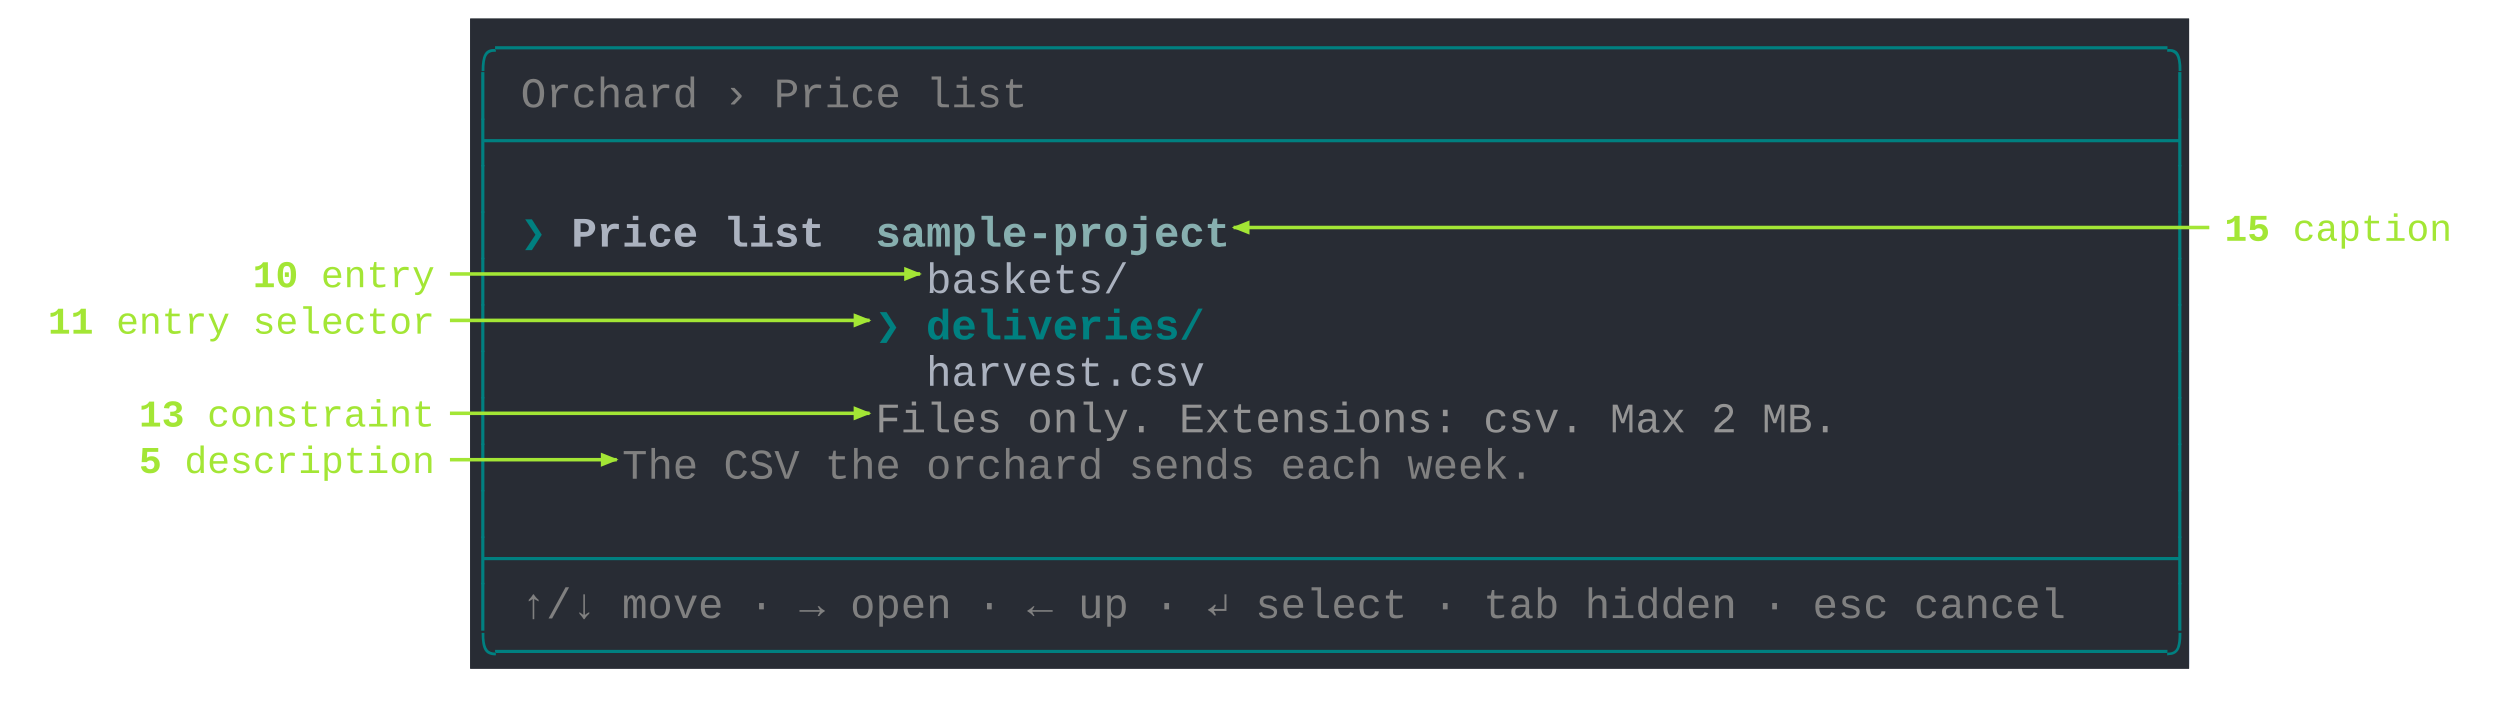
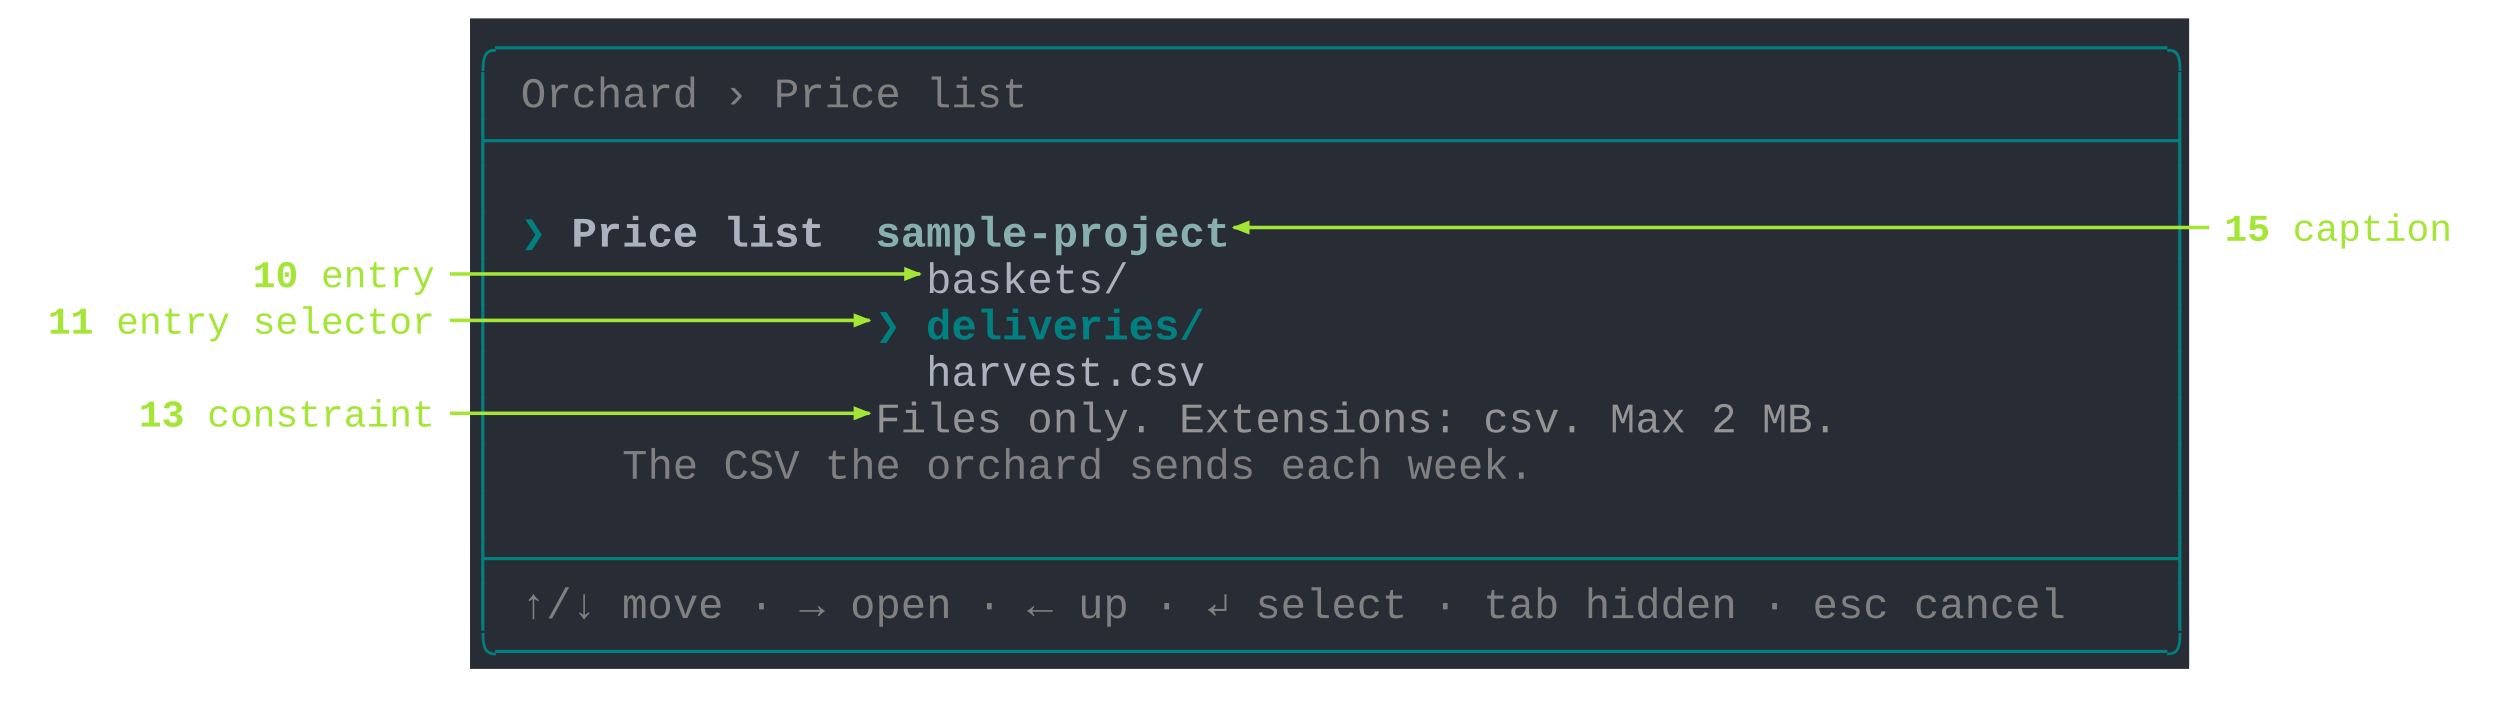
<svg xmlns="http://www.w3.org/2000/svg" xmlns:xlink="http://www.w3.org/1999/xlink" width="989.00" height="279.53">
  <defs>
    <marker id="anatomy-arrow" viewBox="0 0 10 10" refX="9" refY="5" markerWidth="5" markerHeight="5" orient="auto-start-reverse">
      <path d="M 0 1 L 10 5 L 0 9 z" fill="rgb(163,230,53)" />
    </marker>
  </defs>
  <g transform="translate(186.00,7.35)">
    <svg width="680" height="257.18">
      <rect width="680" height="257.18" rx="0" ry="0" class="a" />
      <svg height="257.18" viewBox="0 0 68 25.718" width="680">
        <style>.a{fill:rgb(40,44,52)}.b{font-family:Consolas,"Courier New",Courier,"Liberation Mono",monospace}.c{fill:rgb(0,128,128);white-space:pre}.d{fill:transparent}.e{fill:rgb(82,139,255)}.f{fill:rgb(128,128,128);white-space:pre}.g{fill:rgb(0,128,128);font-weight:bold;white-space:pre}.h{fill:rgb(171,178,191);font-weight:bold;white-space:pre}.i{fill:rgb(135,175,175);font-weight:bold;white-space:pre}.j{fill:rgb(171,178,191);white-space:pre}.k{fill:rgb(148,148,148);white-space:pre}</style>
        <g font-family="Consolas, &quot;Courier New&quot;, Courier, &quot;Liberation Mono&quot;, monospace" font-size="1.67" class="b">
          <defs>
            <symbol id="1">
              <text x="0" y="1.67" class="c" textLength="68.136" lengthAdjust="spacingAndGlyphs">├──────────────────────────────────────────────────────────────────┤</text>
            </symbol>
            <symbol id="2">
              <text x="0" y="1.67" class="c" textLength="1.002" lengthAdjust="spacingAndGlyphs">│</text>
              <text x="67.134" y="1.67" class="c" textLength="1.002" lengthAdjust="spacingAndGlyphs">│</text>
            </symbol>
            <symbol id="a">
              <rect height="14" width="68" x="0" y="0" class="d" />
            </symbol>
            <symbol id="b">
              <rect height="1.837" width="1.102" class="e" />
            </symbol>
          </defs>
          <rect height="25.718" width="68" class="a" />
          <svg x="0" y="0" width="68">
            <svg x="0">
              <use xlink:href="#a" />
              <use xlink:href="#b" x="67.996" y="23.706" />
              <text x="0" y="1.67" class="c" textLength="68.136" lengthAdjust="spacingAndGlyphs">╭──────────────────────────────────────────────────────────────────╮</text>
              <text x="0" y="3.507" class="c" textLength="1.002" lengthAdjust="spacingAndGlyphs">│</text>
              <text x="2.004" y="3.507" class="f" textLength="7.014" lengthAdjust="spacingAndGlyphs">Orchard</text>
              <text x="10.02" y="3.507" class="f" textLength="1.002" lengthAdjust="spacingAndGlyphs">›</text>
              <text x="12.024" y="3.507" class="f" textLength="5.01" lengthAdjust="spacingAndGlyphs">Price</text>
              <text x="18.036" y="3.507" class="f" textLength="4.008" lengthAdjust="spacingAndGlyphs">list</text>
              <text x="67.134" y="3.507" class="c" textLength="1.002" lengthAdjust="spacingAndGlyphs">│</text>
              <use xlink:href="#1" y="3.674" />
              <use xlink:href="#2" y="5.511" />
              <text x="0" y="9.018" class="c" textLength="1.002" lengthAdjust="spacingAndGlyphs">│</text>
              <text x="2.004" y="9.018" class="g" textLength="1.002" lengthAdjust="spacingAndGlyphs">❯</text>
              <text x="4.008" y="9.018" class="h" textLength="5.01" lengthAdjust="spacingAndGlyphs">Price</text>
              <text x="10.02" y="9.018" class="h" textLength="4.008" lengthAdjust="spacingAndGlyphs">list</text>
              <text x="16.032" y="9.018" class="i" textLength="14.028" lengthAdjust="spacingAndGlyphs">sample-project</text>
              <text x="67.134" y="9.018" class="c" textLength="1.002" lengthAdjust="spacingAndGlyphs">│</text>
              <text x="0" y="10.855" class="c" textLength="1.002" lengthAdjust="spacingAndGlyphs">│</text>
              <text x="18.036" y="10.855" class="j" textLength="8.016" lengthAdjust="spacingAndGlyphs">baskets/</text>
              <text x="67.134" y="10.855" class="c" textLength="1.002" lengthAdjust="spacingAndGlyphs">│</text>
              <text x="0" y="12.692" class="c" textLength="1.002" lengthAdjust="spacingAndGlyphs">│</text>
              <text x="16.032" y="12.692" class="g" textLength="1.002" lengthAdjust="spacingAndGlyphs">❯</text>
              <text x="18.036" y="12.692" class="g" textLength="11.022" lengthAdjust="spacingAndGlyphs">deliveries/</text>
              <text x="67.134" y="12.692" class="c" textLength="1.002" lengthAdjust="spacingAndGlyphs">│</text>
              <text x="0" y="14.529" class="c" textLength="1.002" lengthAdjust="spacingAndGlyphs">│</text>
              <text x="18.036" y="14.529" class="j" textLength="11.022" lengthAdjust="spacingAndGlyphs">harvest.csv</text>
              <text x="67.134" y="14.529" class="c" textLength="1.002" lengthAdjust="spacingAndGlyphs">│</text>
              <text x="0" y="16.366" class="c" textLength="1.002" lengthAdjust="spacingAndGlyphs">│</text>
              <text x="16.032" y="16.366" class="k" textLength="5.01" lengthAdjust="spacingAndGlyphs">Files</text>
              <text x="22.044" y="16.366" class="k" textLength="5.01" lengthAdjust="spacingAndGlyphs">only.</text>
              <text x="28.056" y="16.366" class="k" textLength="11.022" lengthAdjust="spacingAndGlyphs">Extensions:</text>
              <text x="40.08" y="16.366" class="k" textLength="4.008" lengthAdjust="spacingAndGlyphs">csv.</text>
              <text x="45.09" y="16.366" class="k" textLength="3.006" lengthAdjust="spacingAndGlyphs">Max</text>
              <text x="49.098" y="16.366" class="k" textLength="1.002" lengthAdjust="spacingAndGlyphs">2</text>
              <text x="51.102" y="16.366" class="k" textLength="3.006" lengthAdjust="spacingAndGlyphs">MB.</text>
              <text x="67.134" y="16.366" class="c" textLength="1.002" lengthAdjust="spacingAndGlyphs">│</text>
              <text x="0" y="18.203" class="c" textLength="1.002" lengthAdjust="spacingAndGlyphs">│</text>
              <text x="6.012" y="18.203" class="f" textLength="3.006" lengthAdjust="spacingAndGlyphs">The</text>
              <text x="10.02" y="18.203" class="f" textLength="3.006" lengthAdjust="spacingAndGlyphs">CSV</text>
              <text x="14.028" y="18.203" class="f" textLength="3.006" lengthAdjust="spacingAndGlyphs">the</text>
              <text x="18.036" y="18.203" class="f" textLength="7.014" lengthAdjust="spacingAndGlyphs">orchard</text>
              <text x="26.052" y="18.203" class="f" textLength="5.01" lengthAdjust="spacingAndGlyphs">sends</text>
              <text x="32.064" y="18.203" class="f" textLength="4.008" lengthAdjust="spacingAndGlyphs">each</text>
              <text x="37.074" y="18.203" class="f" textLength="5.01" lengthAdjust="spacingAndGlyphs">week.</text>
              <text x="67.134" y="18.203" class="c" textLength="1.002" lengthAdjust="spacingAndGlyphs">│</text>
              <use xlink:href="#2" y="18.37" />
              <use xlink:href="#1" y="20.207" />
              <text x="0" y="23.714" class="c" textLength="1.002" lengthAdjust="spacingAndGlyphs">│</text>
              <text x="2.004" y="23.714" class="f" textLength="3.006" lengthAdjust="spacingAndGlyphs">↑/↓</text>
              <text x="6.012" y="23.714" class="f" textLength="4.008" lengthAdjust="spacingAndGlyphs">move</text>
              <text x="11.022" y="23.714" class="f" textLength="1.002" lengthAdjust="spacingAndGlyphs">·</text>
              <text x="13.026" y="23.714" class="f" textLength="1.002" lengthAdjust="spacingAndGlyphs">→</text>
              <text x="15.03" y="23.714" class="f" textLength="4.008" lengthAdjust="spacingAndGlyphs">open</text>
              <text x="20.04" y="23.714" class="f" textLength="1.002" lengthAdjust="spacingAndGlyphs">·</text>
              <text x="22.044" y="23.714" class="f" textLength="1.002" lengthAdjust="spacingAndGlyphs">←</text>
              <text x="24.048" y="23.714" class="f" textLength="2.004" lengthAdjust="spacingAndGlyphs">up</text>
              <text x="27.054" y="23.714" class="f" textLength="1.002" lengthAdjust="spacingAndGlyphs">·</text>
              <text x="29.058" y="23.714" class="f" textLength="1.002" lengthAdjust="spacingAndGlyphs">↵</text>
              <text x="31.062" y="23.714" class="f" textLength="6.012" lengthAdjust="spacingAndGlyphs">select</text>
              <text x="38.076" y="23.714" class="f" textLength="1.002" lengthAdjust="spacingAndGlyphs">·</text>
              <text x="40.08" y="23.714" class="f" textLength="3.006" lengthAdjust="spacingAndGlyphs">tab</text>
              <text x="44.088" y="23.714" class="f" textLength="6.012" lengthAdjust="spacingAndGlyphs">hidden</text>
              <text x="51.102" y="23.714" class="f" textLength="1.002" lengthAdjust="spacingAndGlyphs">·</text>
              <text x="53.106" y="23.714" class="f" textLength="3.006" lengthAdjust="spacingAndGlyphs">esc</text>
              <text x="57.114" y="23.714" class="f" textLength="6.012" lengthAdjust="spacingAndGlyphs">cancel</text>
              <text x="67.134" y="23.714" class="c" textLength="1.002" lengthAdjust="spacingAndGlyphs">│</text>
              <text x="0" y="25.551" class="c" textLength="68.136" lengthAdjust="spacingAndGlyphs">╰──────────────────────────────────────────────────────────────────╯</text>
            </svg>
          </svg>
        </g>
      </svg>
    </svg>
  </g>
  <g>
    <path d="M 874.00 90.01 L 872.00 90.01 L 488.00 90.01" fill="none" stroke="rgb(163,230,53)" stroke-width="1.4" stroke-linejoin="round" marker-end="url(#anatomy-arrow)" />
    <text x="880.00" y="95.26" text-anchor="start" fill="rgb(163,230,53)" font-family="Consolas, &quot;Courier New&quot;, Courier, monospace" font-size="15.0">
      <tspan font-weight="bold">15</tspan>  caption</text>
    <path d="M 178.00 108.38 L 180.00 108.38 L 364.00 108.38" fill="none" stroke="rgb(163,230,53)" stroke-width="1.4" stroke-linejoin="round" marker-end="url(#anatomy-arrow)" />
    <text x="172.00" y="113.63" text-anchor="end" fill="rgb(163,230,53)" font-family="Consolas, &quot;Courier New&quot;, Courier, monospace" font-size="15.0">
      <tspan font-weight="bold">10</tspan>  entry</text>
    <path d="M 178.00 126.75 L 180.00 126.75 L 344.00 126.75" fill="none" stroke="rgb(163,230,53)" stroke-width="1.4" stroke-linejoin="round" marker-end="url(#anatomy-arrow)" />
    <text x="172.00" y="132.00" text-anchor="end" fill="rgb(163,230,53)" font-family="Consolas, &quot;Courier New&quot;, Courier, monospace" font-size="15.0">
      <tspan font-weight="bold">11</tspan>  entry selector</text>
    <path d="M 178.00 163.49 L 180.00 163.49 L 344.00 163.49" fill="none" stroke="rgb(163,230,53)" stroke-width="1.4" stroke-linejoin="round" marker-end="url(#anatomy-arrow)" />
    <text x="172.00" y="168.74" text-anchor="end" fill="rgb(163,230,53)" font-family="Consolas, &quot;Courier New&quot;, Courier, monospace" font-size="15.0">
      <tspan font-weight="bold">13</tspan>  constraint</text>
-     <path d="M 178.00 181.86 L 180.00 181.86 L 244.00 181.86" fill="none" stroke="rgb(163,230,53)" stroke-width="1.4" stroke-linejoin="round" marker-end="url(#anatomy-arrow)" />
-     <text x="172.00" y="187.11" text-anchor="end" fill="rgb(163,230,53)" font-family="Consolas, &quot;Courier New&quot;, Courier, monospace" font-size="15.0">
-       <tspan font-weight="bold">5</tspan>  description</text>
  </g>
</svg>
